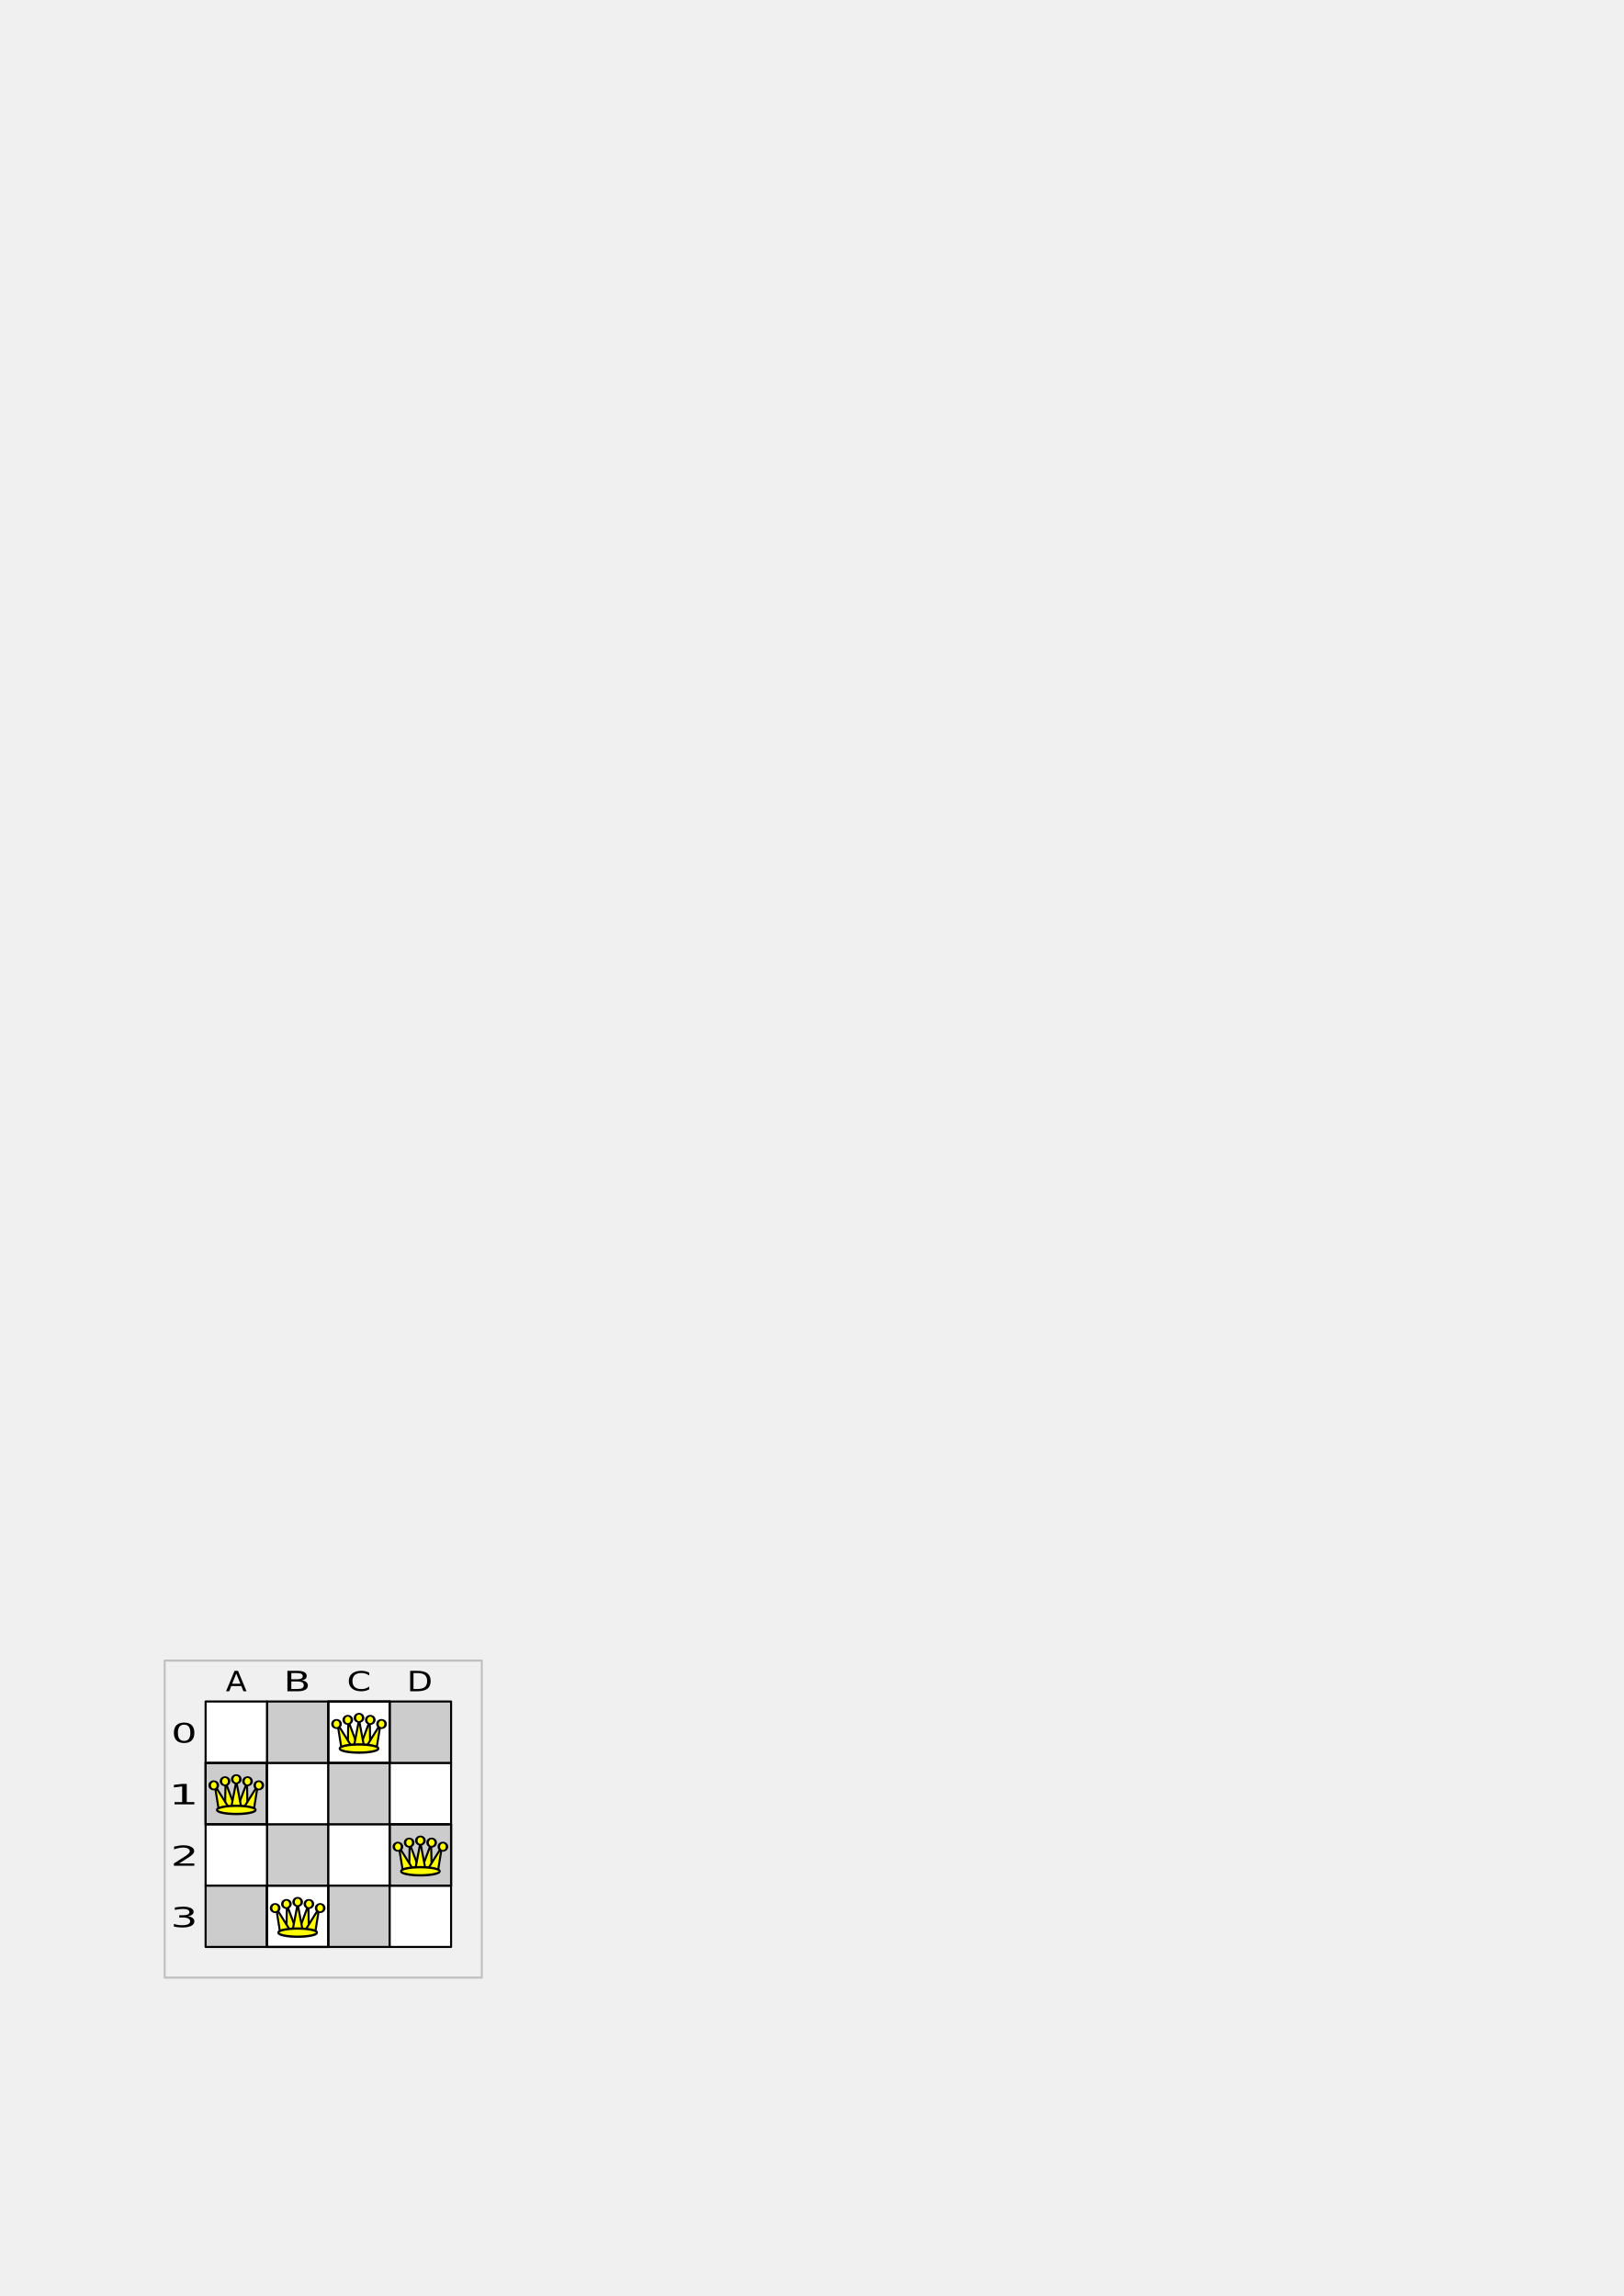
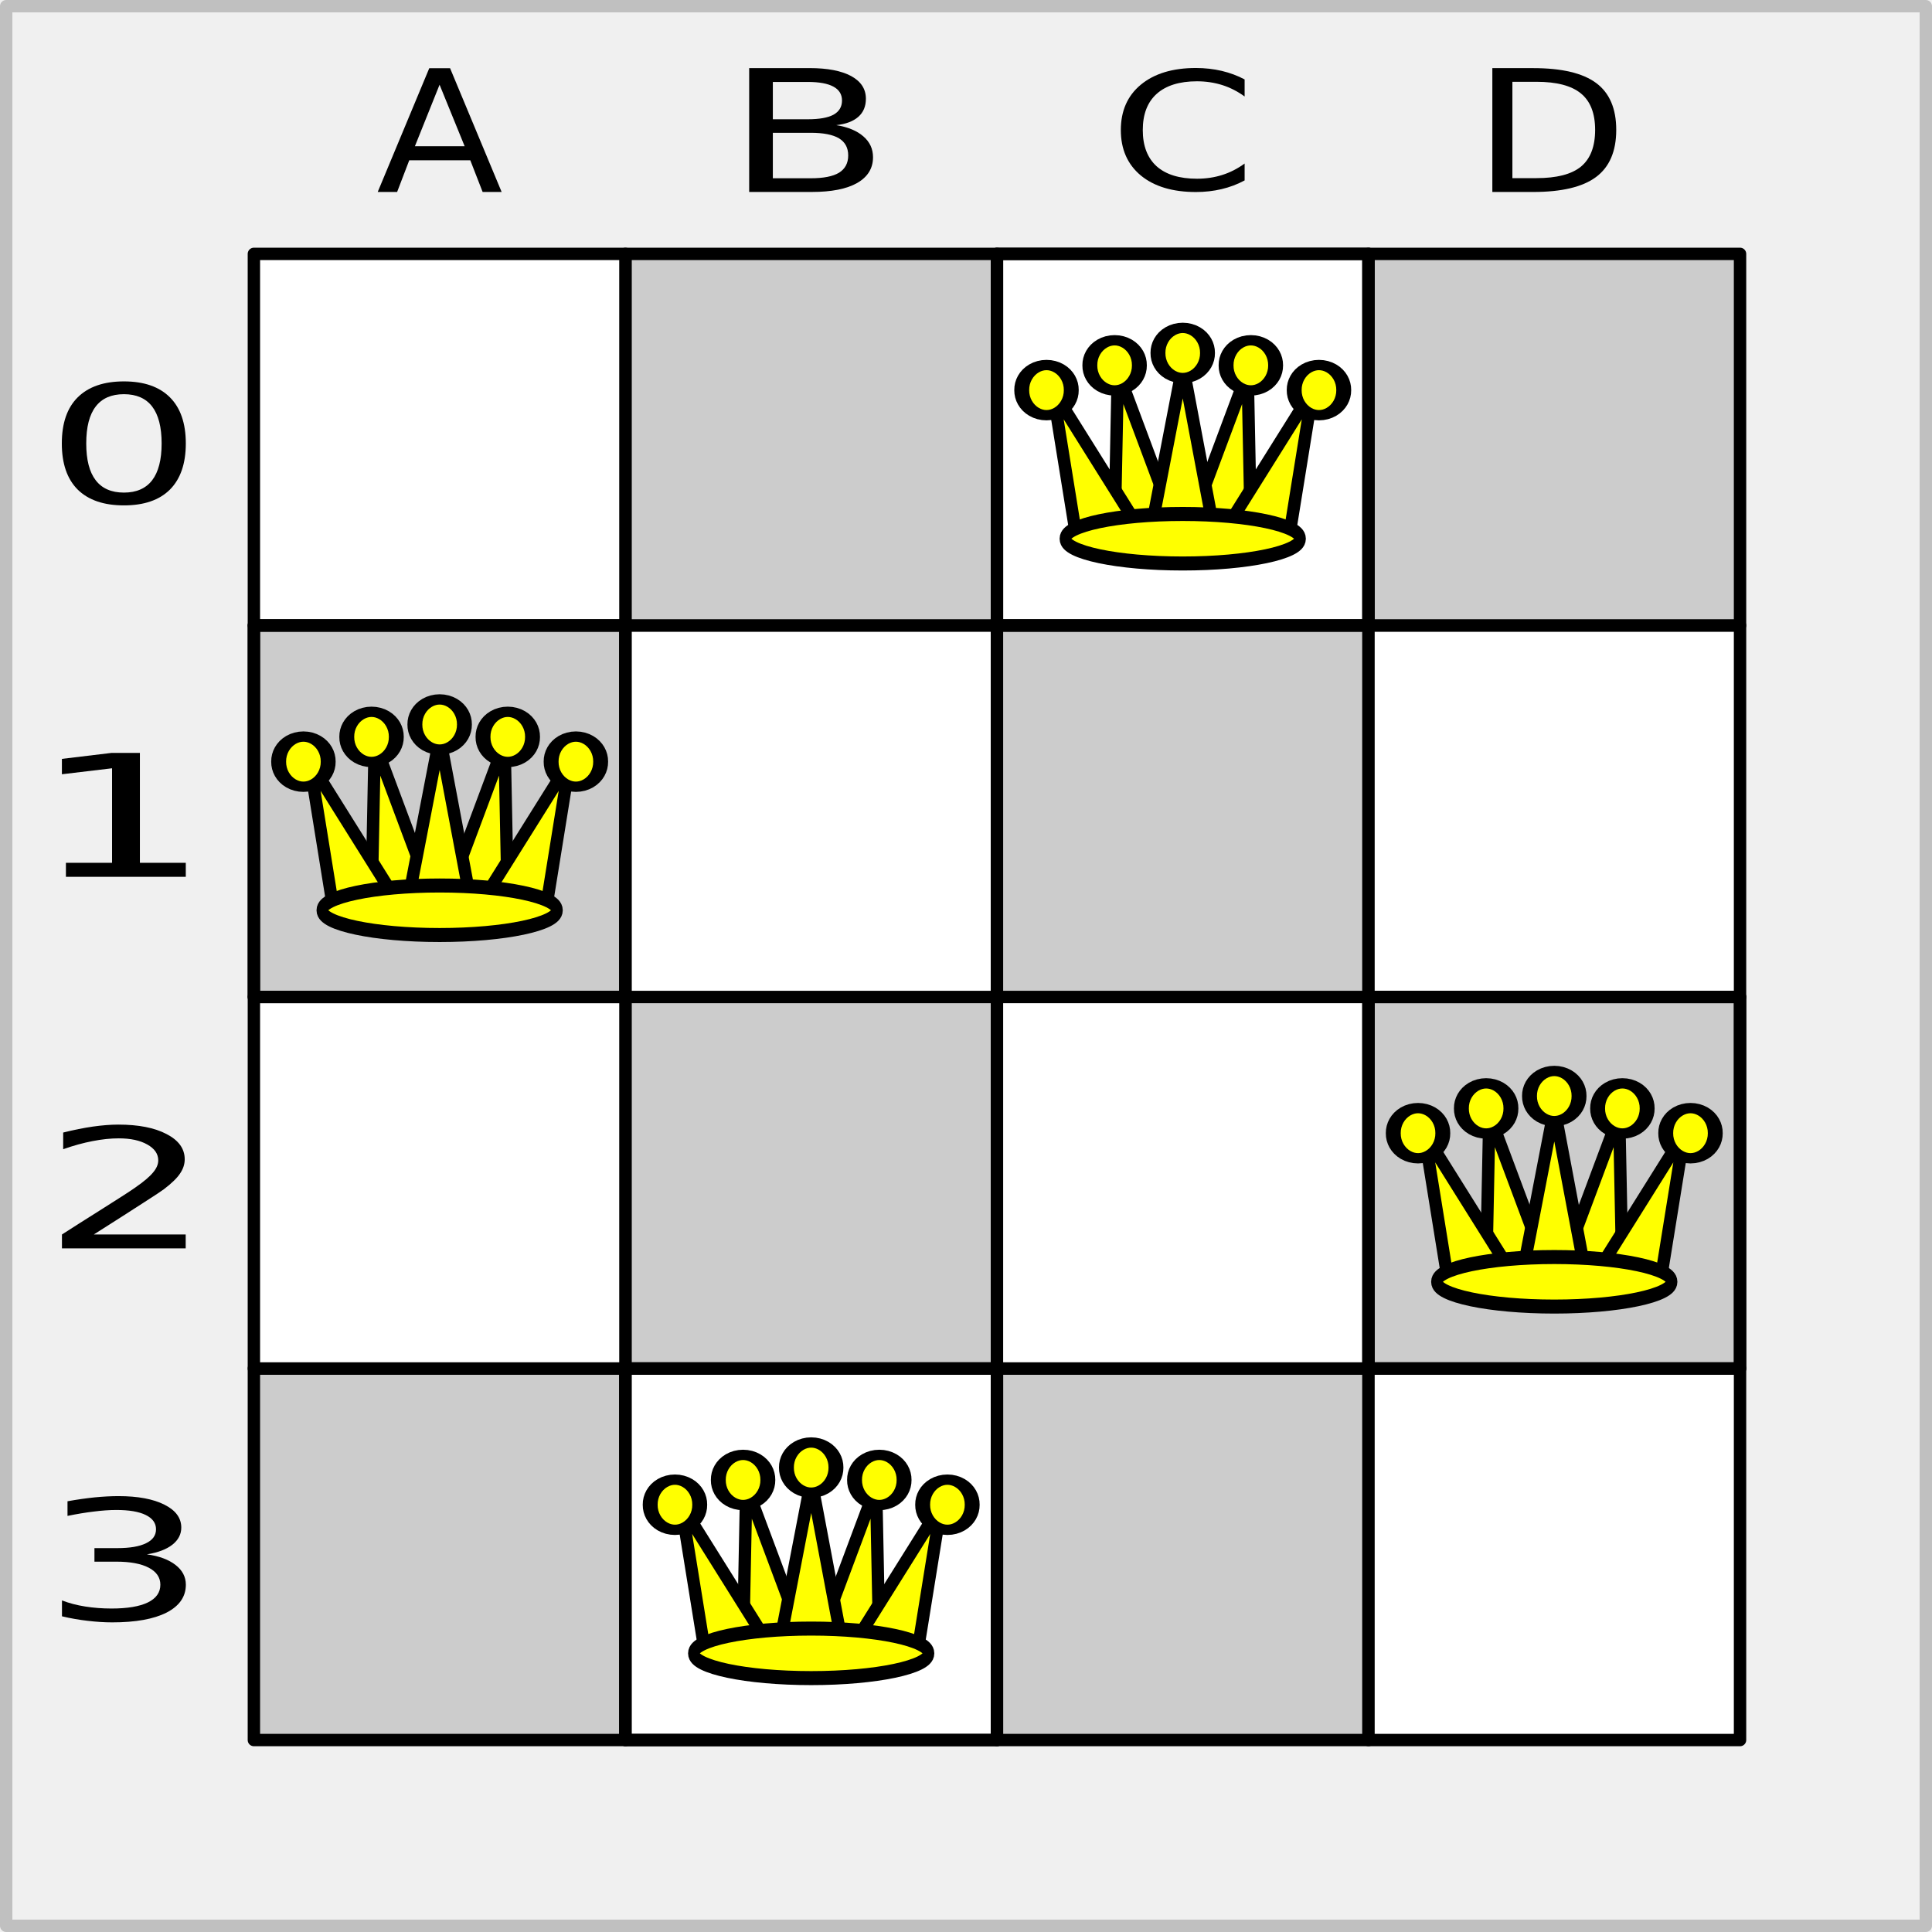
- <svg xmlns="http://www.w3.org/2000/svg" id="svg2" width="210mm" height="297mm">
-   <defs id="defs5" />
-   <g id="g8089">
+ <svg xmlns="http://www.w3.org/2000/svg" id="svg2" width="156" height="156" version="1.0">
+   <defs id="defs5">
+     </defs>
+   <g id="g8089" transform="translate(-80,-811.3622)">
    <rect y="921.862" x="100.5" height="30" width="30" id="rect2165" style="fill:#cccccc;fill-opacity:1;fill-rule:nonzero;stroke:#000000;stroke-width:1;stroke-linecap:round;stroke-linejoin:round;stroke-miterlimit:4;stroke-dasharray:none;stroke-opacity:1" />
    <rect y="921.862" x="130.5" height="30" width="30" id="rect4107" style="fill:#ffffff;fill-opacity:1;fill-rule:nonzero;stroke:#000000;stroke-width:1;stroke-linecap:round;stroke-linejoin:round;stroke-miterlimit:4;stroke-dasharray:none;stroke-opacity:1" />
    <rect y="921.862" x="160.5" height="30" width="30" id="rect5078" style="fill:#cccccc;fill-opacity:1;fill-rule:nonzero;stroke:#000000;stroke-width:1;stroke-linecap:round;stroke-linejoin:round;stroke-miterlimit:4;stroke-dasharray:none;stroke-opacity:1" />
    <rect y="921.862" x="190.5" height="30" width="30" id="rect5080" style="fill:#ffffff;fill-opacity:1;fill-rule:nonzero;stroke:#000000;stroke-width:1;stroke-linecap:round;stroke-linejoin:round;stroke-miterlimit:4;stroke-dasharray:none;stroke-opacity:1" />
    <rect y="891.862" x="130.5" height="30" width="30" id="rect5082" style="fill:#cccccc;fill-opacity:1;fill-rule:nonzero;stroke:#000000;stroke-width:1;stroke-linecap:round;stroke-linejoin:round;stroke-miterlimit:4;stroke-dasharray:none;stroke-opacity:1" />
    <rect y="891.862" x="160.5" height="30" width="30" id="rect5084" style="fill:#ffffff;fill-opacity:1;fill-rule:nonzero;stroke:#000000;stroke-width:1;stroke-linecap:round;stroke-linejoin:round;stroke-miterlimit:4;stroke-dasharray:none;stroke-opacity:1" />
    <rect y="891.862" x="100.5" height="30" width="30" id="rect5086" style="fill:#ffffff;fill-opacity:1;fill-rule:nonzero;stroke:#000000;stroke-width:1;stroke-linecap:round;stroke-linejoin:round;stroke-miterlimit:4;stroke-dasharray:none;stroke-opacity:1" />
    <rect y="891.862" x="190.5" height="30" width="30" id="rect5088" style="fill:#cccccc;fill-opacity:1;fill-rule:nonzero;stroke:#000000;stroke-width:1;stroke-linecap:round;stroke-linejoin:round;stroke-miterlimit:4;stroke-dasharray:none;stroke-opacity:1" />
    <rect y="861.862" x="100.5" height="30" width="30" id="rect5090" style="fill:#cccccc;fill-opacity:1;fill-rule:nonzero;stroke:#000000;stroke-width:1;stroke-linecap:round;stroke-linejoin:round;stroke-miterlimit:4;stroke-dasharray:none;stroke-opacity:1" />
    <rect y="861.862" x="130.5" height="30" width="30" id="rect5092" style="fill:#ffffff;fill-opacity:1;fill-rule:nonzero;stroke:#000000;stroke-width:1;stroke-linecap:round;stroke-linejoin:round;stroke-miterlimit:4;stroke-dasharray:none;stroke-opacity:1" />
    <rect y="861.862" x="160.5" height="30" width="30" id="rect5094" style="fill:#cccccc;fill-opacity:1;fill-rule:nonzero;stroke:#000000;stroke-width:1;stroke-linecap:round;stroke-linejoin:round;stroke-miterlimit:4;stroke-dasharray:none;stroke-opacity:1" />
    <rect y="861.862" x="190.5" height="30" width="30" id="rect5096" style="fill:#ffffff;fill-opacity:1;fill-rule:nonzero;stroke:#000000;stroke-width:1;stroke-linecap:round;stroke-linejoin:round;stroke-miterlimit:4;stroke-dasharray:none;stroke-opacity:1" />
    <rect y="831.862" x="130.5" height="30" width="30" id="rect5098" style="fill:#cccccc;fill-opacity:1;fill-rule:nonzero;stroke:#000000;stroke-width:1;stroke-linecap:round;stroke-linejoin:round;stroke-miterlimit:4;stroke-dasharray:none;stroke-opacity:1" />
    <rect y="831.862" x="160.5" height="30" width="30" id="rect5100" style="fill:#ffffff;fill-opacity:1;fill-rule:nonzero;stroke:#000000;stroke-width:1;stroke-linecap:round;stroke-linejoin:round;stroke-miterlimit:4;stroke-dasharray:none;stroke-opacity:1" />
    <rect y="831.862" x="100.5" height="30" width="30" id="rect5102" style="fill:#ffffff;fill-opacity:1;fill-rule:nonzero;stroke:#000000;stroke-width:1;stroke-linecap:round;stroke-linejoin:round;stroke-miterlimit:4;stroke-dasharray:none;stroke-opacity:1" />
    <rect y="831.862" x="190.5" height="30" width="30" id="rect5104" style="fill:#cccccc;fill-opacity:1;fill-rule:nonzero;stroke:#000000;stroke-width:1;stroke-linecap:round;stroke-linejoin:round;stroke-miterlimit:4;stroke-dasharray:none;stroke-opacity:1" />
  </g>
-   <g id="g8075" transform="translate(80,50)">
+   <g id="g8075" transform="translate(0,-761.3622)">
    <rect y="871.862" x="50.5" height="30" width="30" id="rect5126" style="fill:none;fill-opacity:1;fill-rule:nonzero;stroke:#000000;stroke-width:1;stroke-linecap:round;stroke-linejoin:round;stroke-miterlimit:4;stroke-dasharray:none;stroke-opacity:1" />
-     <path id="path8065" d="M 65,894.058 L 60.259,881.362 L 60,894.311 L 62.433,894.862 L 65,894.058 z " style="fill:#ffff00;fill-opacity:1;fill-rule:nonzero;stroke:#000000;stroke-width:1;stroke-linecap:round;stroke-linejoin:round;stroke-miterlimit:4;stroke-opacity:1" />
-     <path id="path8069" d="M 66,894.058 L 70.741,881.362 L 71,894.311 L 68.567,894.862 L 66,894.058 z " style="fill:#ffff00;fill-opacity:1;fill-rule:nonzero;stroke:#000000;stroke-width:1;stroke-linecap:round;stroke-linejoin:round;stroke-miterlimit:4;stroke-opacity:1" />
-     <path id="path8071" d="M 62,894.041 L 55,882.862 L 56.844,894.299 L 59.352,894.862 L 62,894.041 z " style="fill:#ffff00;fill-opacity:1;fill-rule:nonzero;stroke:#000000;stroke-width:1;stroke-linecap:round;stroke-linejoin:round;stroke-miterlimit:4;stroke-opacity:1" />
-     <path id="path8073" d="M 69,894.041 L 76,882.862 L 74.156,894.299 L 71.648,894.862 L 69,894.041 z " style="fill:#ffff00;fill-opacity:1;fill-rule:nonzero;stroke:#000000;stroke-width:1;stroke-linecap:round;stroke-linejoin:round;stroke-miterlimit:4;stroke-opacity:1" />
-     <path transform="matrix(0.3254386,0,0,0.2248485,49.68421,684.2765)" d="M 37.844 874.303 A 6.146 8.895 0 1 1  25.553,874.303 A 6.146 8.895 0 1 1  37.844 874.303 z" id="path8037" style="fill:#ffff00;fill-opacity:1;fill-rule:nonzero;stroke:#000000;stroke-width:3.697;stroke-linecap:round;stroke-linejoin:round;stroke-miterlimit:4;stroke-dasharray:none;stroke-opacity:1" />
-     <path transform="matrix(0.3254386,0,0,0.2248485,60.68421,684.2765)" d="M 37.844 874.303 A 6.146 8.895 0 1 1  25.553,874.303 A 6.146 8.895 0 1 1  37.844 874.303 z" id="path8039" style="fill:#ffff00;fill-opacity:1;fill-rule:nonzero;stroke:#000000;stroke-width:3.697;stroke-linecap:round;stroke-linejoin:round;stroke-miterlimit:4;stroke-dasharray:none;stroke-opacity:1" />
-     <path transform="matrix(0.3254386,0,0,0.2248485,44.18421,686.2765)" d="M 37.844 874.303 A 6.146 8.895 0 1 1  25.553,874.303 A 6.146 8.895 0 1 1  37.844 874.303 z" id="path8041" style="fill:#ffff00;fill-opacity:1;fill-rule:nonzero;stroke:#000000;stroke-width:3.697;stroke-linecap:round;stroke-linejoin:round;stroke-miterlimit:4;stroke-dasharray:none;stroke-opacity:1" />
-     <path transform="matrix(0.3254386,0,0,0.2248485,66.18421,686.2765)" d="M 37.844 874.303 A 6.146 8.895 0 1 1  25.553,874.303 A 6.146 8.895 0 1 1  37.844 874.303 z" id="path8043" style="fill:#ffff00;fill-opacity:1;fill-rule:nonzero;stroke:#000000;stroke-width:3.697;stroke-linecap:round;stroke-linejoin:round;stroke-miterlimit:4;stroke-dasharray:none;stroke-opacity:1" />
-     <path id="path8061" d="M 68,894.096 L 65.507,880.862 L 63,893.86 L 65.369,894.862 L 68,894.096 z " style="fill:#ffff00;fill-opacity:1;fill-rule:nonzero;stroke:#000000;stroke-width:1;stroke-linecap:round;stroke-linejoin:round;stroke-miterlimit:4;stroke-opacity:1" />
-     <path transform="matrix(0.3254386,0,0,0.2248485,55.18421,683.2765)" d="M 37.844 874.303 A 6.146 8.895 0 1 1  25.553,874.303 A 6.146 8.895 0 1 1  37.844 874.303 z" id="path5124" style="fill:#ffff00;fill-opacity:1;fill-rule:nonzero;stroke:#000000;stroke-width:3.697;stroke-linecap:round;stroke-linejoin:round;stroke-miterlimit:4;stroke-dasharray:none;stroke-opacity:1" />
-     <path transform="matrix(0.9454765,0,0,1.211923,18.55301,-205.0517)" d="M 59.702 907.577 A 10.048 1.65 0 1 1  39.606,907.577 A 10.048 1.65 0 1 1  59.702 907.577 z" id="path5128" style="fill:#ffff00;fill-opacity:1;fill-rule:nonzero;stroke:#000000;stroke-width:0.934;stroke-linecap:round;stroke-linejoin:round;stroke-miterlimit:4;stroke-dasharray:none;stroke-opacity:1" />
+     <path id="path8065" d="M 65,894.058 L 60.259,881.362 L 60,894.311 L 62.433,894.862 L 65,894.058 z" style="fill:#ffff00;fill-opacity:1;fill-rule:nonzero;stroke:#000000;stroke-width:1;stroke-linecap:round;stroke-linejoin:round;stroke-miterlimit:4;stroke-opacity:1" />
+     <path id="path8069" d="M 66,894.058 L 70.741,881.362 L 71,894.311 L 68.567,894.862 L 66,894.058 z" style="fill:#ffff00;fill-opacity:1;fill-rule:nonzero;stroke:#000000;stroke-width:1;stroke-linecap:round;stroke-linejoin:round;stroke-miterlimit:4;stroke-opacity:1" />
+     <path id="path8071" d="M 62,894.041 L 55,882.862 L 56.844,894.299 L 59.352,894.862 L 62,894.041 z" style="fill:#ffff00;fill-opacity:1;fill-rule:nonzero;stroke:#000000;stroke-width:1;stroke-linecap:round;stroke-linejoin:round;stroke-miterlimit:4;stroke-opacity:1" />
+     <path id="path8073" d="M 69,894.041 L 76,882.862 L 74.156,894.299 L 71.648,894.862 L 69,894.041 z" style="fill:#ffff00;fill-opacity:1;fill-rule:nonzero;stroke:#000000;stroke-width:1;stroke-linecap:round;stroke-linejoin:round;stroke-miterlimit:4;stroke-opacity:1" />
+     <path transform="matrix(0.3254386,0,0,0.2248485,49.68421,684.2765)" d="M 37.844,874.303 A 6.146,8.895 0 1 1 25.553,874.303 A 6.146,8.895 0 1 1 37.844,874.303 z" id="path8037" style="fill:#ffff00;fill-opacity:1;fill-rule:nonzero;stroke:#000000;stroke-width:3.697;stroke-linecap:round;stroke-linejoin:round;stroke-miterlimit:4;stroke-dasharray:none;stroke-opacity:1" />
+     <path transform="matrix(0.3254386,0,0,0.2248485,60.68421,684.2765)" d="M 37.844,874.303 A 6.146,8.895 0 1 1 25.553,874.303 A 6.146,8.895 0 1 1 37.844,874.303 z" id="path8039" style="fill:#ffff00;fill-opacity:1;fill-rule:nonzero;stroke:#000000;stroke-width:3.697;stroke-linecap:round;stroke-linejoin:round;stroke-miterlimit:4;stroke-dasharray:none;stroke-opacity:1" />
+     <path transform="matrix(0.3254386,0,0,0.2248485,44.18421,686.2765)" d="M 37.844,874.303 A 6.146,8.895 0 1 1 25.553,874.303 A 6.146,8.895 0 1 1 37.844,874.303 z" id="path8041" style="fill:#ffff00;fill-opacity:1;fill-rule:nonzero;stroke:#000000;stroke-width:3.697;stroke-linecap:round;stroke-linejoin:round;stroke-miterlimit:4;stroke-dasharray:none;stroke-opacity:1" />
+     <path transform="matrix(0.3254386,0,0,0.2248485,66.18421,686.2765)" d="M 37.844,874.303 A 6.146,8.895 0 1 1 25.553,874.303 A 6.146,8.895 0 1 1 37.844,874.303 z" id="path8043" style="fill:#ffff00;fill-opacity:1;fill-rule:nonzero;stroke:#000000;stroke-width:3.697;stroke-linecap:round;stroke-linejoin:round;stroke-miterlimit:4;stroke-dasharray:none;stroke-opacity:1" />
+     <path id="path8061" d="M 68,894.096 L 65.507,880.862 L 63,893.86 L 65.369,894.862 L 68,894.096 z" style="fill:#ffff00;fill-opacity:1;fill-rule:nonzero;stroke:#000000;stroke-width:1;stroke-linecap:round;stroke-linejoin:round;stroke-miterlimit:4;stroke-opacity:1" />
+     <path transform="matrix(0.3254386,0,0,0.2248485,55.18421,683.2765)" d="M 37.844,874.303 A 6.146,8.895 0 1 1 25.553,874.303 A 6.146,8.895 0 1 1 37.844,874.303 z" id="path5124" style="fill:#ffff00;fill-opacity:1;fill-rule:nonzero;stroke:#000000;stroke-width:3.697;stroke-linecap:round;stroke-linejoin:round;stroke-miterlimit:4;stroke-dasharray:none;stroke-opacity:1" />
+     <path transform="matrix(0.9454765,0,0,1.211923,18.55301,-205.0517)" d="M 59.702,907.577 A 10.048,1.65 0 1 1 39.606,907.577 A 10.048,1.65 0 1 1 59.702,907.577 z" id="path5128" style="fill:#ffff00;fill-opacity:1;fill-rule:nonzero;stroke:#000000;stroke-width:0.934;stroke-linecap:round;stroke-linejoin:round;stroke-miterlimit:4;stroke-dasharray:none;stroke-opacity:1" />
  </g>
-   <g id="g8107" transform="translate(50,-10)">
+   <g id="g8107" transform="translate(-30,-821.3622)">
    <rect y="871.862" x="50.5" height="30" width="30" id="rect8109" style="fill:none;fill-opacity:1;fill-rule:nonzero;stroke:#000000;stroke-width:1;stroke-linecap:round;stroke-linejoin:round;stroke-miterlimit:4;stroke-dasharray:none;stroke-opacity:1" />
-     <path id="path8111" d="M 65,894.058 L 60.259,881.362 L 60,894.311 L 62.433,894.862 L 65,894.058 z " style="fill:#ffff00;fill-opacity:1;fill-rule:nonzero;stroke:#000000;stroke-width:1;stroke-linecap:round;stroke-linejoin:round;stroke-miterlimit:4;stroke-opacity:1" />
-     <path id="path8113" d="M 66,894.058 L 70.741,881.362 L 71,894.311 L 68.567,894.862 L 66,894.058 z " style="fill:#ffff00;fill-opacity:1;fill-rule:nonzero;stroke:#000000;stroke-width:1;stroke-linecap:round;stroke-linejoin:round;stroke-miterlimit:4;stroke-opacity:1" />
-     <path id="path8115" d="M 62,894.041 L 55,882.862 L 56.844,894.299 L 59.352,894.862 L 62,894.041 z " style="fill:#ffff00;fill-opacity:1;fill-rule:nonzero;stroke:#000000;stroke-width:1;stroke-linecap:round;stroke-linejoin:round;stroke-miterlimit:4;stroke-opacity:1" />
-     <path id="path8117" d="M 69,894.041 L 76,882.862 L 74.156,894.299 L 71.648,894.862 L 69,894.041 z " style="fill:#ffff00;fill-opacity:1;fill-rule:nonzero;stroke:#000000;stroke-width:1;stroke-linecap:round;stroke-linejoin:round;stroke-miterlimit:4;stroke-opacity:1" />
-     <path transform="matrix(0.3254386,0,0,0.2248485,49.68421,684.2765)" d="M 37.844 874.303 A 6.146 8.895 0 1 1  25.553,874.303 A 6.146 8.895 0 1 1  37.844 874.303 z" id="path8119" style="fill:#ffff00;fill-opacity:1;fill-rule:nonzero;stroke:#000000;stroke-width:3.697;stroke-linecap:round;stroke-linejoin:round;stroke-miterlimit:4;stroke-dasharray:none;stroke-opacity:1" />
-     <path transform="matrix(0.3254386,0,0,0.2248485,60.68421,684.2765)" d="M 37.844 874.303 A 6.146 8.895 0 1 1  25.553,874.303 A 6.146 8.895 0 1 1  37.844 874.303 z" id="path8121" style="fill:#ffff00;fill-opacity:1;fill-rule:nonzero;stroke:#000000;stroke-width:3.697;stroke-linecap:round;stroke-linejoin:round;stroke-miterlimit:4;stroke-dasharray:none;stroke-opacity:1" />
-     <path transform="matrix(0.3254386,0,0,0.2248485,44.18421,686.2765)" d="M 37.844 874.303 A 6.146 8.895 0 1 1  25.553,874.303 A 6.146 8.895 0 1 1  37.844 874.303 z" id="path8123" style="fill:#ffff00;fill-opacity:1;fill-rule:nonzero;stroke:#000000;stroke-width:3.697;stroke-linecap:round;stroke-linejoin:round;stroke-miterlimit:4;stroke-dasharray:none;stroke-opacity:1" />
-     <path transform="matrix(0.3254386,0,0,0.2248485,66.18421,686.2765)" d="M 37.844 874.303 A 6.146 8.895 0 1 1  25.553,874.303 A 6.146 8.895 0 1 1  37.844 874.303 z" id="path8125" style="fill:#ffff00;fill-opacity:1;fill-rule:nonzero;stroke:#000000;stroke-width:3.697;stroke-linecap:round;stroke-linejoin:round;stroke-miterlimit:4;stroke-dasharray:none;stroke-opacity:1" />
-     <path id="path8127" d="M 68,894.096 L 65.507,880.862 L 63,893.86 L 65.369,894.862 L 68,894.096 z " style="fill:#ffff00;fill-opacity:1;fill-rule:nonzero;stroke:#000000;stroke-width:1;stroke-linecap:round;stroke-linejoin:round;stroke-miterlimit:4;stroke-opacity:1" />
-     <path transform="matrix(0.3254386,0,0,0.2248485,55.18421,683.2765)" d="M 37.844 874.303 A 6.146 8.895 0 1 1  25.553,874.303 A 6.146 8.895 0 1 1  37.844 874.303 z" id="path8129" style="fill:#ffff00;fill-opacity:1;fill-rule:nonzero;stroke:#000000;stroke-width:3.697;stroke-linecap:round;stroke-linejoin:round;stroke-miterlimit:4;stroke-dasharray:none;stroke-opacity:1" />
-     <path transform="matrix(0.9454765,0,0,1.211923,18.55301,-205.0517)" d="M 59.702 907.577 A 10.048 1.65 0 1 1  39.606,907.577 A 10.048 1.65 0 1 1  59.702 907.577 z" id="path8131" style="fill:#ffff00;fill-opacity:1;fill-rule:nonzero;stroke:#000000;stroke-width:0.934;stroke-linecap:round;stroke-linejoin:round;stroke-miterlimit:4;stroke-dasharray:none;stroke-opacity:1" />
+     <path id="path8111" d="M 65,894.058 L 60.259,881.362 L 60,894.311 L 62.433,894.862 L 65,894.058 z" style="fill:#ffff00;fill-opacity:1;fill-rule:nonzero;stroke:#000000;stroke-width:1;stroke-linecap:round;stroke-linejoin:round;stroke-miterlimit:4;stroke-opacity:1" />
+     <path id="path8113" d="M 66,894.058 L 70.741,881.362 L 71,894.311 L 68.567,894.862 L 66,894.058 z" style="fill:#ffff00;fill-opacity:1;fill-rule:nonzero;stroke:#000000;stroke-width:1;stroke-linecap:round;stroke-linejoin:round;stroke-miterlimit:4;stroke-opacity:1" />
+     <path id="path8115" d="M 62,894.041 L 55,882.862 L 56.844,894.299 L 59.352,894.862 L 62,894.041 z" style="fill:#ffff00;fill-opacity:1;fill-rule:nonzero;stroke:#000000;stroke-width:1;stroke-linecap:round;stroke-linejoin:round;stroke-miterlimit:4;stroke-opacity:1" />
+     <path id="path8117" d="M 69,894.041 L 76,882.862 L 74.156,894.299 L 71.648,894.862 L 69,894.041 z" style="fill:#ffff00;fill-opacity:1;fill-rule:nonzero;stroke:#000000;stroke-width:1;stroke-linecap:round;stroke-linejoin:round;stroke-miterlimit:4;stroke-opacity:1" />
+     <path transform="matrix(0.3254386,0,0,0.2248485,49.68421,684.2765)" d="M 37.844,874.303 A 6.146,8.895 0 1 1 25.553,874.303 A 6.146,8.895 0 1 1 37.844,874.303 z" id="path8119" style="fill:#ffff00;fill-opacity:1;fill-rule:nonzero;stroke:#000000;stroke-width:3.697;stroke-linecap:round;stroke-linejoin:round;stroke-miterlimit:4;stroke-dasharray:none;stroke-opacity:1" />
+     <path transform="matrix(0.3254386,0,0,0.2248485,60.68421,684.2765)" d="M 37.844,874.303 A 6.146,8.895 0 1 1 25.553,874.303 A 6.146,8.895 0 1 1 37.844,874.303 z" id="path8121" style="fill:#ffff00;fill-opacity:1;fill-rule:nonzero;stroke:#000000;stroke-width:3.697;stroke-linecap:round;stroke-linejoin:round;stroke-miterlimit:4;stroke-dasharray:none;stroke-opacity:1" />
+     <path transform="matrix(0.3254386,0,0,0.2248485,44.18421,686.2765)" d="M 37.844,874.303 A 6.146,8.895 0 1 1 25.553,874.303 A 6.146,8.895 0 1 1 37.844,874.303 z" id="path8123" style="fill:#ffff00;fill-opacity:1;fill-rule:nonzero;stroke:#000000;stroke-width:3.697;stroke-linecap:round;stroke-linejoin:round;stroke-miterlimit:4;stroke-dasharray:none;stroke-opacity:1" />
+     <path transform="matrix(0.3254386,0,0,0.2248485,66.18421,686.2765)" d="M 37.844,874.303 A 6.146,8.895 0 1 1 25.553,874.303 A 6.146,8.895 0 1 1 37.844,874.303 z" id="path8125" style="fill:#ffff00;fill-opacity:1;fill-rule:nonzero;stroke:#000000;stroke-width:3.697;stroke-linecap:round;stroke-linejoin:round;stroke-miterlimit:4;stroke-dasharray:none;stroke-opacity:1" />
+     <path id="path8127" d="M 68,894.096 L 65.507,880.862 L 63,893.86 L 65.369,894.862 L 68,894.096 z" style="fill:#ffff00;fill-opacity:1;fill-rule:nonzero;stroke:#000000;stroke-width:1;stroke-linecap:round;stroke-linejoin:round;stroke-miterlimit:4;stroke-opacity:1" />
+     <path transform="matrix(0.3254386,0,0,0.2248485,55.18421,683.2765)" d="M 37.844,874.303 A 6.146,8.895 0 1 1 25.553,874.303 A 6.146,8.895 0 1 1 37.844,874.303 z" id="path8129" style="fill:#ffff00;fill-opacity:1;fill-rule:nonzero;stroke:#000000;stroke-width:3.697;stroke-linecap:round;stroke-linejoin:round;stroke-miterlimit:4;stroke-dasharray:none;stroke-opacity:1" />
+     <path transform="matrix(0.9454765,0,0,1.211923,18.55301,-205.0517)" d="M 59.702,907.577 A 10.048,1.65 0 1 1 39.606,907.577 A 10.048,1.65 0 1 1 59.702,907.577 z" id="path8131" style="fill:#ffff00;fill-opacity:1;fill-rule:nonzero;stroke:#000000;stroke-width:0.934;stroke-linecap:round;stroke-linejoin:round;stroke-miterlimit:4;stroke-dasharray:none;stroke-opacity:1" />
  </g>
-   <g id="g8133" transform="translate(140,20)">
+   <g id="g8133" transform="translate(60,-791.3622)">
    <rect y="871.862" x="50.5" height="30" width="30" id="rect8135" style="fill:none;fill-opacity:1;fill-rule:nonzero;stroke:#000000;stroke-width:1;stroke-linecap:round;stroke-linejoin:round;stroke-miterlimit:4;stroke-dasharray:none;stroke-opacity:1" />
-     <path id="path8137" d="M 65,894.058 L 60.259,881.362 L 60,894.311 L 62.433,894.862 L 65,894.058 z " style="fill:#ffff00;fill-opacity:1;fill-rule:nonzero;stroke:#000000;stroke-width:1;stroke-linecap:round;stroke-linejoin:round;stroke-miterlimit:4;stroke-opacity:1" />
-     <path id="path8139" d="M 66,894.058 L 70.741,881.362 L 71,894.311 L 68.567,894.862 L 66,894.058 z " style="fill:#ffff00;fill-opacity:1;fill-rule:nonzero;stroke:#000000;stroke-width:1;stroke-linecap:round;stroke-linejoin:round;stroke-miterlimit:4;stroke-opacity:1" />
-     <path id="path8141" d="M 62,894.041 L 55,882.862 L 56.844,894.299 L 59.352,894.862 L 62,894.041 z " style="fill:#ffff00;fill-opacity:1;fill-rule:nonzero;stroke:#000000;stroke-width:1;stroke-linecap:round;stroke-linejoin:round;stroke-miterlimit:4;stroke-opacity:1" />
-     <path id="path8143" d="M 69,894.041 L 76,882.862 L 74.156,894.299 L 71.648,894.862 L 69,894.041 z " style="fill:#ffff00;fill-opacity:1;fill-rule:nonzero;stroke:#000000;stroke-width:1;stroke-linecap:round;stroke-linejoin:round;stroke-miterlimit:4;stroke-opacity:1" />
-     <path transform="matrix(0.3254386,0,0,0.2248485,49.68421,684.2765)" d="M 37.844 874.303 A 6.146 8.895 0 1 1  25.553,874.303 A 6.146 8.895 0 1 1  37.844 874.303 z" id="path8145" style="fill:#ffff00;fill-opacity:1;fill-rule:nonzero;stroke:#000000;stroke-width:3.697;stroke-linecap:round;stroke-linejoin:round;stroke-miterlimit:4;stroke-dasharray:none;stroke-opacity:1" />
-     <path transform="matrix(0.3254386,0,0,0.2248485,60.68421,684.2765)" d="M 37.844 874.303 A 6.146 8.895 0 1 1  25.553,874.303 A 6.146 8.895 0 1 1  37.844 874.303 z" id="path8147" style="fill:#ffff00;fill-opacity:1;fill-rule:nonzero;stroke:#000000;stroke-width:3.697;stroke-linecap:round;stroke-linejoin:round;stroke-miterlimit:4;stroke-dasharray:none;stroke-opacity:1" />
-     <path transform="matrix(0.3254386,0,0,0.2248485,44.18421,686.2765)" d="M 37.844 874.303 A 6.146 8.895 0 1 1  25.553,874.303 A 6.146 8.895 0 1 1  37.844 874.303 z" id="path8149" style="fill:#ffff00;fill-opacity:1;fill-rule:nonzero;stroke:#000000;stroke-width:3.697;stroke-linecap:round;stroke-linejoin:round;stroke-miterlimit:4;stroke-dasharray:none;stroke-opacity:1" />
-     <path transform="matrix(0.3254386,0,0,0.2248485,66.18421,686.2765)" d="M 37.844 874.303 A 6.146 8.895 0 1 1  25.553,874.303 A 6.146 8.895 0 1 1  37.844 874.303 z" id="path8151" style="fill:#ffff00;fill-opacity:1;fill-rule:nonzero;stroke:#000000;stroke-width:3.697;stroke-linecap:round;stroke-linejoin:round;stroke-miterlimit:4;stroke-dasharray:none;stroke-opacity:1" />
-     <path id="path8153" d="M 68,894.096 L 65.507,880.862 L 63,893.86 L 65.369,894.862 L 68,894.096 z " style="fill:#ffff00;fill-opacity:1;fill-rule:nonzero;stroke:#000000;stroke-width:1;stroke-linecap:round;stroke-linejoin:round;stroke-miterlimit:4;stroke-opacity:1" />
-     <path transform="matrix(0.3254386,0,0,0.2248485,55.18421,683.2765)" d="M 37.844 874.303 A 6.146 8.895 0 1 1  25.553,874.303 A 6.146 8.895 0 1 1  37.844 874.303 z" id="path8155" style="fill:#ffff00;fill-opacity:1;fill-rule:nonzero;stroke:#000000;stroke-width:3.697;stroke-linecap:round;stroke-linejoin:round;stroke-miterlimit:4;stroke-dasharray:none;stroke-opacity:1" />
-     <path transform="matrix(0.9454765,0,0,1.211923,18.55301,-205.0517)" d="M 59.702 907.577 A 10.048 1.65 0 1 1  39.606,907.577 A 10.048 1.65 0 1 1  59.702 907.577 z" id="path8157" style="fill:#ffff00;fill-opacity:1;fill-rule:nonzero;stroke:#000000;stroke-width:0.934;stroke-linecap:round;stroke-linejoin:round;stroke-miterlimit:4;stroke-dasharray:none;stroke-opacity:1" />
+     <path id="path8137" d="M 65,894.058 L 60.259,881.362 L 60,894.311 L 62.433,894.862 L 65,894.058 z" style="fill:#ffff00;fill-opacity:1;fill-rule:nonzero;stroke:#000000;stroke-width:1;stroke-linecap:round;stroke-linejoin:round;stroke-miterlimit:4;stroke-opacity:1" />
+     <path id="path8139" d="M 66,894.058 L 70.741,881.362 L 71,894.311 L 68.567,894.862 L 66,894.058 z" style="fill:#ffff00;fill-opacity:1;fill-rule:nonzero;stroke:#000000;stroke-width:1;stroke-linecap:round;stroke-linejoin:round;stroke-miterlimit:4;stroke-opacity:1" />
+     <path id="path8141" d="M 62,894.041 L 55,882.862 L 56.844,894.299 L 59.352,894.862 L 62,894.041 z" style="fill:#ffff00;fill-opacity:1;fill-rule:nonzero;stroke:#000000;stroke-width:1;stroke-linecap:round;stroke-linejoin:round;stroke-miterlimit:4;stroke-opacity:1" />
+     <path id="path8143" d="M 69,894.041 L 76,882.862 L 74.156,894.299 L 71.648,894.862 L 69,894.041 z" style="fill:#ffff00;fill-opacity:1;fill-rule:nonzero;stroke:#000000;stroke-width:1;stroke-linecap:round;stroke-linejoin:round;stroke-miterlimit:4;stroke-opacity:1" />
+     <path transform="matrix(0.3254386,0,0,0.2248485,49.68421,684.2765)" d="M 37.844,874.303 A 6.146,8.895 0 1 1 25.553,874.303 A 6.146,8.895 0 1 1 37.844,874.303 z" id="path8145" style="fill:#ffff00;fill-opacity:1;fill-rule:nonzero;stroke:#000000;stroke-width:3.697;stroke-linecap:round;stroke-linejoin:round;stroke-miterlimit:4;stroke-dasharray:none;stroke-opacity:1" />
+     <path transform="matrix(0.3254386,0,0,0.2248485,60.68421,684.2765)" d="M 37.844,874.303 A 6.146,8.895 0 1 1 25.553,874.303 A 6.146,8.895 0 1 1 37.844,874.303 z" id="path8147" style="fill:#ffff00;fill-opacity:1;fill-rule:nonzero;stroke:#000000;stroke-width:3.697;stroke-linecap:round;stroke-linejoin:round;stroke-miterlimit:4;stroke-dasharray:none;stroke-opacity:1" />
+     <path transform="matrix(0.3254386,0,0,0.2248485,44.18421,686.2765)" d="M 37.844,874.303 A 6.146,8.895 0 1 1 25.553,874.303 A 6.146,8.895 0 1 1 37.844,874.303 z" id="path8149" style="fill:#ffff00;fill-opacity:1;fill-rule:nonzero;stroke:#000000;stroke-width:3.697;stroke-linecap:round;stroke-linejoin:round;stroke-miterlimit:4;stroke-dasharray:none;stroke-opacity:1" />
+     <path transform="matrix(0.3254386,0,0,0.2248485,66.18421,686.2765)" d="M 37.844,874.303 A 6.146,8.895 0 1 1 25.553,874.303 A 6.146,8.895 0 1 1 37.844,874.303 z" id="path8151" style="fill:#ffff00;fill-opacity:1;fill-rule:nonzero;stroke:#000000;stroke-width:3.697;stroke-linecap:round;stroke-linejoin:round;stroke-miterlimit:4;stroke-dasharray:none;stroke-opacity:1" />
+     <path id="path8153" d="M 68,894.096 L 65.507,880.862 L 63,893.86 L 65.369,894.862 L 68,894.096 z" style="fill:#ffff00;fill-opacity:1;fill-rule:nonzero;stroke:#000000;stroke-width:1;stroke-linecap:round;stroke-linejoin:round;stroke-miterlimit:4;stroke-opacity:1" />
+     <path transform="matrix(0.3254386,0,0,0.2248485,55.18421,683.2765)" d="M 37.844,874.303 A 6.146,8.895 0 1 1 25.553,874.303 A 6.146,8.895 0 1 1 37.844,874.303 z" id="path8155" style="fill:#ffff00;fill-opacity:1;fill-rule:nonzero;stroke:#000000;stroke-width:3.697;stroke-linecap:round;stroke-linejoin:round;stroke-miterlimit:4;stroke-dasharray:none;stroke-opacity:1" />
+     <path transform="matrix(0.9454765,0,0,1.211923,18.55301,-205.0517)" d="M 59.702,907.577 A 10.048,1.65 0 1 1 39.606,907.577 A 10.048,1.65 0 1 1 59.702,907.577 z" id="path8157" style="fill:#ffff00;fill-opacity:1;fill-rule:nonzero;stroke:#000000;stroke-width:0.934;stroke-linecap:round;stroke-linejoin:round;stroke-miterlimit:4;stroke-dasharray:none;stroke-opacity:1" />
  </g>
-   <g id="g8159" transform="translate(110,-40)">
+   <g id="g8159" transform="translate(30,-851.3622)">
    <rect y="871.862" x="50.5" height="30" width="30" id="rect8161" style="fill:none;fill-opacity:1;fill-rule:nonzero;stroke:#000000;stroke-width:1;stroke-linecap:round;stroke-linejoin:round;stroke-miterlimit:4;stroke-dasharray:none;stroke-opacity:1" />
-     <path id="path8163" d="M 65,894.058 L 60.259,881.362 L 60,894.311 L 62.433,894.862 L 65,894.058 z " style="fill:#ffff00;fill-opacity:1;fill-rule:nonzero;stroke:#000000;stroke-width:1;stroke-linecap:round;stroke-linejoin:round;stroke-miterlimit:4;stroke-opacity:1" />
-     <path id="path8165" d="M 66,894.058 L 70.741,881.362 L 71,894.311 L 68.567,894.862 L 66,894.058 z " style="fill:#ffff00;fill-opacity:1;fill-rule:nonzero;stroke:#000000;stroke-width:1;stroke-linecap:round;stroke-linejoin:round;stroke-miterlimit:4;stroke-opacity:1" />
-     <path id="path8167" d="M 62,894.041 L 55,882.862 L 56.844,894.299 L 59.352,894.862 L 62,894.041 z " style="fill:#ffff00;fill-opacity:1;fill-rule:nonzero;stroke:#000000;stroke-width:1;stroke-linecap:round;stroke-linejoin:round;stroke-miterlimit:4;stroke-opacity:1" />
-     <path id="path8169" d="M 69,894.041 L 76,882.862 L 74.156,894.299 L 71.648,894.862 L 69,894.041 z " style="fill:#ffff00;fill-opacity:1;fill-rule:nonzero;stroke:#000000;stroke-width:1;stroke-linecap:round;stroke-linejoin:round;stroke-miterlimit:4;stroke-opacity:1" />
-     <path transform="matrix(0.3254386,0,0,0.2248485,49.68421,684.2765)" d="M 37.844 874.303 A 6.146 8.895 0 1 1  25.553,874.303 A 6.146 8.895 0 1 1  37.844 874.303 z" id="path8171" style="fill:#ffff00;fill-opacity:1;fill-rule:nonzero;stroke:#000000;stroke-width:3.697;stroke-linecap:round;stroke-linejoin:round;stroke-miterlimit:4;stroke-dasharray:none;stroke-opacity:1" />
-     <path transform="matrix(0.3254386,0,0,0.2248485,60.68421,684.2765)" d="M 37.844 874.303 A 6.146 8.895 0 1 1  25.553,874.303 A 6.146 8.895 0 1 1  37.844 874.303 z" id="path8173" style="fill:#ffff00;fill-opacity:1;fill-rule:nonzero;stroke:#000000;stroke-width:3.697;stroke-linecap:round;stroke-linejoin:round;stroke-miterlimit:4;stroke-dasharray:none;stroke-opacity:1" />
-     <path transform="matrix(0.3254386,0,0,0.2248485,44.18421,686.2765)" d="M 37.844 874.303 A 6.146 8.895 0 1 1  25.553,874.303 A 6.146 8.895 0 1 1  37.844 874.303 z" id="path8175" style="fill:#ffff00;fill-opacity:1;fill-rule:nonzero;stroke:#000000;stroke-width:3.697;stroke-linecap:round;stroke-linejoin:round;stroke-miterlimit:4;stroke-dasharray:none;stroke-opacity:1" />
-     <path transform="matrix(0.3254386,0,0,0.2248485,66.18421,686.2765)" d="M 37.844 874.303 A 6.146 8.895 0 1 1  25.553,874.303 A 6.146 8.895 0 1 1  37.844 874.303 z" id="path8177" style="fill:#ffff00;fill-opacity:1;fill-rule:nonzero;stroke:#000000;stroke-width:3.697;stroke-linecap:round;stroke-linejoin:round;stroke-miterlimit:4;stroke-dasharray:none;stroke-opacity:1" />
-     <path id="path8179" d="M 68,894.096 L 65.507,880.862 L 63,893.86 L 65.369,894.862 L 68,894.096 z " style="fill:#ffff00;fill-opacity:1;fill-rule:nonzero;stroke:#000000;stroke-width:1;stroke-linecap:round;stroke-linejoin:round;stroke-miterlimit:4;stroke-opacity:1" />
-     <path transform="matrix(0.3254386,0,0,0.2248485,55.18421,683.2765)" d="M 37.844 874.303 A 6.146 8.895 0 1 1  25.553,874.303 A 6.146 8.895 0 1 1  37.844 874.303 z" id="path8181" style="fill:#ffff00;fill-opacity:1;fill-rule:nonzero;stroke:#000000;stroke-width:3.697;stroke-linecap:round;stroke-linejoin:round;stroke-miterlimit:4;stroke-dasharray:none;stroke-opacity:1" />
-     <path transform="matrix(0.9454765,0,0,1.211923,18.55301,-205.0517)" d="M 59.702 907.577 A 10.048 1.65 0 1 1  39.606,907.577 A 10.048 1.65 0 1 1  59.702 907.577 z" id="path8183" style="fill:#ffff00;fill-opacity:1;fill-rule:nonzero;stroke:#000000;stroke-width:0.934;stroke-linecap:round;stroke-linejoin:round;stroke-miterlimit:4;stroke-dasharray:none;stroke-opacity:1" />
+     <path id="path8163" d="M 65,894.058 L 60.259,881.362 L 60,894.311 L 62.433,894.862 L 65,894.058 z" style="fill:#ffff00;fill-opacity:1;fill-rule:nonzero;stroke:#000000;stroke-width:1;stroke-linecap:round;stroke-linejoin:round;stroke-miterlimit:4;stroke-opacity:1" />
+     <path id="path8165" d="M 66,894.058 L 70.741,881.362 L 71,894.311 L 68.567,894.862 L 66,894.058 z" style="fill:#ffff00;fill-opacity:1;fill-rule:nonzero;stroke:#000000;stroke-width:1;stroke-linecap:round;stroke-linejoin:round;stroke-miterlimit:4;stroke-opacity:1" />
+     <path id="path8167" d="M 62,894.041 L 55,882.862 L 56.844,894.299 L 59.352,894.862 L 62,894.041 z" style="fill:#ffff00;fill-opacity:1;fill-rule:nonzero;stroke:#000000;stroke-width:1;stroke-linecap:round;stroke-linejoin:round;stroke-miterlimit:4;stroke-opacity:1" />
+     <path id="path8169" d="M 69,894.041 L 76,882.862 L 74.156,894.299 L 71.648,894.862 L 69,894.041 z" style="fill:#ffff00;fill-opacity:1;fill-rule:nonzero;stroke:#000000;stroke-width:1;stroke-linecap:round;stroke-linejoin:round;stroke-miterlimit:4;stroke-opacity:1" />
+     <path transform="matrix(0.3254386,0,0,0.2248485,49.68421,684.2765)" d="M 37.844,874.303 A 6.146,8.895 0 1 1 25.553,874.303 A 6.146,8.895 0 1 1 37.844,874.303 z" id="path8171" style="fill:#ffff00;fill-opacity:1;fill-rule:nonzero;stroke:#000000;stroke-width:3.697;stroke-linecap:round;stroke-linejoin:round;stroke-miterlimit:4;stroke-dasharray:none;stroke-opacity:1" />
+     <path transform="matrix(0.3254386,0,0,0.2248485,60.68421,684.2765)" d="M 37.844,874.303 A 6.146,8.895 0 1 1 25.553,874.303 A 6.146,8.895 0 1 1 37.844,874.303 z" id="path8173" style="fill:#ffff00;fill-opacity:1;fill-rule:nonzero;stroke:#000000;stroke-width:3.697;stroke-linecap:round;stroke-linejoin:round;stroke-miterlimit:4;stroke-dasharray:none;stroke-opacity:1" />
+     <path transform="matrix(0.3254386,0,0,0.2248485,44.18421,686.2765)" d="M 37.844,874.303 A 6.146,8.895 0 1 1 25.553,874.303 A 6.146,8.895 0 1 1 37.844,874.303 z" id="path8175" style="fill:#ffff00;fill-opacity:1;fill-rule:nonzero;stroke:#000000;stroke-width:3.697;stroke-linecap:round;stroke-linejoin:round;stroke-miterlimit:4;stroke-dasharray:none;stroke-opacity:1" />
+     <path transform="matrix(0.3254386,0,0,0.2248485,66.18421,686.2765)" d="M 37.844,874.303 A 6.146,8.895 0 1 1 25.553,874.303 A 6.146,8.895 0 1 1 37.844,874.303 z" id="path8177" style="fill:#ffff00;fill-opacity:1;fill-rule:nonzero;stroke:#000000;stroke-width:3.697;stroke-linecap:round;stroke-linejoin:round;stroke-miterlimit:4;stroke-dasharray:none;stroke-opacity:1" />
+     <path id="path8179" d="M 68,894.096 L 65.507,880.862 L 63,893.86 L 65.369,894.862 L 68,894.096 z" style="fill:#ffff00;fill-opacity:1;fill-rule:nonzero;stroke:#000000;stroke-width:1;stroke-linecap:round;stroke-linejoin:round;stroke-miterlimit:4;stroke-opacity:1" />
+     <path transform="matrix(0.3254386,0,0,0.2248485,55.18421,683.2765)" d="M 37.844,874.303 A 6.146,8.895 0 1 1 25.553,874.303 A 6.146,8.895 0 1 1 37.844,874.303 z" id="path8181" style="fill:#ffff00;fill-opacity:1;fill-rule:nonzero;stroke:#000000;stroke-width:3.697;stroke-linecap:round;stroke-linejoin:round;stroke-miterlimit:4;stroke-dasharray:none;stroke-opacity:1" />
+     <path transform="matrix(0.9454765,0,0,1.211923,18.55301,-205.0517)" d="M 59.702,907.577 A 10.048,1.65 0 1 1 39.606,907.577 A 10.048,1.65 0 1 1 59.702,907.577 z" id="path8183" style="fill:#ffff00;fill-opacity:1;fill-rule:nonzero;stroke:#000000;stroke-width:0.934;stroke-linecap:round;stroke-linejoin:round;stroke-miterlimit:4;stroke-dasharray:none;stroke-opacity:1" />
  </g>
-   <g id="g5308" transform="translate(0.5,-0.5)">
+   <g id="g5308" transform="translate(-79.5,-811.8622)">
    <text transform="scale(1.044689,0.9572231)" id="text2242" y="864.336" x="105.183" style="font-size:14.33px;font-style:normal;font-weight:normal;fill:#000000;fill-opacity:1;stroke:none;stroke-width:1px;stroke-linecap:butt;stroke-linejoin:miter;stroke-opacity:1;font-family:Bitstream Vera Sans" xml:space="preserve">
      <tspan y="864.336" x="105.183" id="tspan2244">A</tspan>
    </text>
    <text transform="scale(1.187359,0.8422055)" id="text3336" y="982.376" x="116.31" style="font-size:16.287px;font-style:normal;font-weight:normal;fill:#000000;fill-opacity:1;stroke:none;stroke-width:1px;stroke-linecap:butt;stroke-linejoin:miter;stroke-opacity:1;font-family:Bitstream Vera Sans" xml:space="preserve">
      <tspan id="tspan3340" y="982.376" x="116.31">B</tspan>
    </text>
    <text transform="scale(1.13426,0.8816324)" id="text3344" y="938.231" x="149.035" style="font-size:14.997px;font-style:normal;font-weight:normal;fill:#000000;fill-opacity:1;stroke:none;stroke-width:1px;stroke-linecap:butt;stroke-linejoin:miter;stroke-opacity:1;font-family:Bitstream Vera Sans" xml:space="preserve">
      <tspan y="938.231" x="149.035" id="tspan3346">C</tspan>
    </text>
    <text transform="scale(1.090707,0.9168366)" id="text3348" y="902.41" x="181.899" style="font-size:14.962px;font-style:normal;font-weight:normal;fill:#000000;fill-opacity:1;stroke:none;stroke-width:1px;stroke-linecap:butt;stroke-linejoin:miter;stroke-opacity:1;font-family:Bitstream Vera Sans" xml:space="preserve">
      <tspan y="902.41" x="181.899" id="tspan3350">D</tspan>
    </text>
    <rect y="812.362" x="80" height="155" width="155" id="rect3368" style="fill:none;fill-opacity:1;fill-rule:nonzero;stroke:#000000;stroke-width:1;stroke-linecap:round;stroke-linejoin:round;stroke-miterlimit:4;stroke-dasharray:none;stroke-opacity:0.2" />
  </g>
-   <g transform="translate(0.5000063,-0.6979568)" id="g4074">
+   <g transform="translate(-79.49999,-812.0601)" id="g4074">
    <text xml:space="preserve" style="font-size:16.198px;font-style:normal;font-weight:normal;fill:#000000;fill-opacity:1;stroke:none;stroke-width:1px;stroke-linecap:butt;stroke-linejoin:miter;stroke-opacity:1;font-family:Bitstream Vera Sans" x="67.904" y="1044.647" id="text4516" transform="scale(1.225141,0.8162327)">
      <tspan id="tspan4518" x="67.904" y="1044.647">0</tspan>
    </text>
    <text xml:space="preserve" style="font-size:17.777px;font-style:normal;font-weight:normal;fill:#000000;fill-opacity:1;stroke:none;stroke-width:1px;stroke-linecap:butt;stroke-linejoin:miter;stroke-opacity:1;font-family:Bitstream Vera Sans" x="63.251" y="1144.123" id="text4520" transform="scale(1.295925,0.7716499)">
      <tspan id="tspan4522" x="63.251" y="1144.123">1</tspan>
    </text>
    <text xml:space="preserve" style="font-size:17.061px;font-style:normal;font-weight:normal;fill:#000000;fill-opacity:1;stroke:none;stroke-width:1px;stroke-linecap:butt;stroke-linejoin:miter;stroke-opacity:1;font-family:Bitstream Vera Sans" x="65.483" y="1155.911" id="text4524" transform="scale(1.26625,0.7897337)">
      <tspan id="tspan4526" x="65.483" y="1155.911">2</tspan>
    </text>
    <text xml:space="preserve" style="font-size:16.76px;font-style:normal;font-weight:normal;fill:#000000;fill-opacity:1;stroke:none;stroke-width:1px;stroke-linecap:butt;stroke-linejoin:miter;stroke-opacity:1;font-family:Bitstream Vera Sans" x="66.701" y="1172.045" id="text4528" transform="scale(1.243062,0.804465)">
      <tspan id="tspan4530" x="66.701" y="1172.045">3</tspan>
    </text>
  </g>
</svg>
